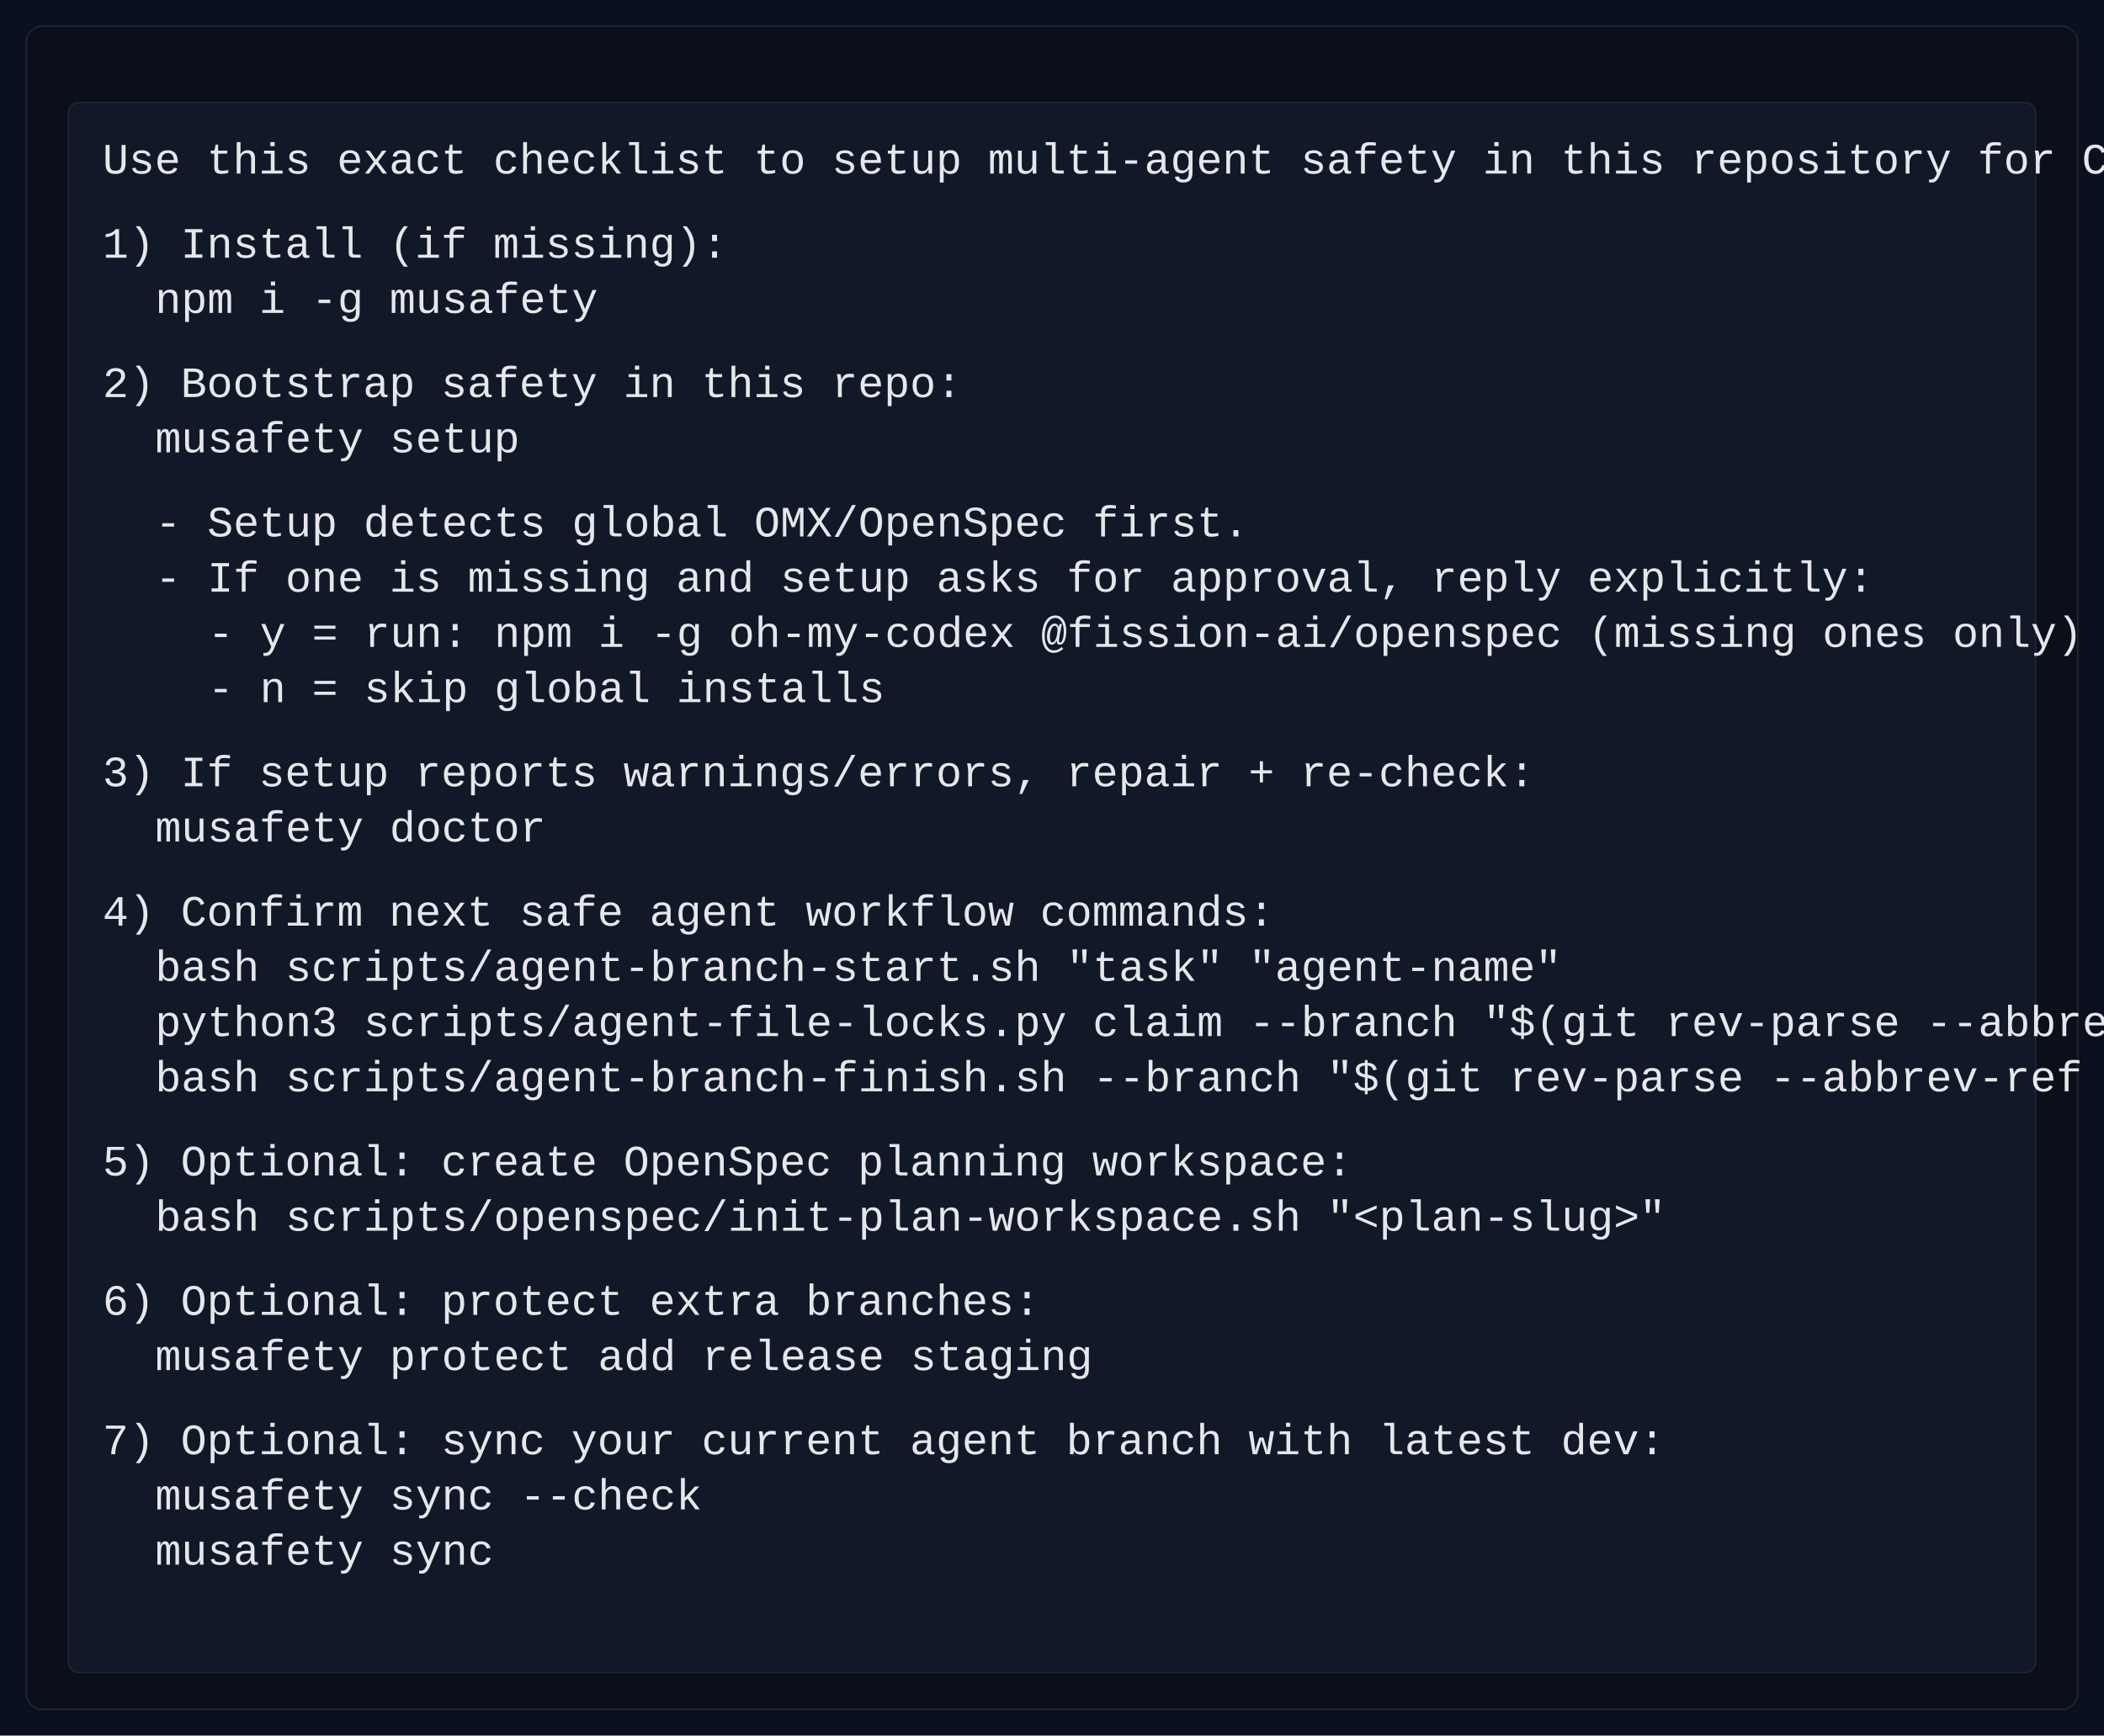
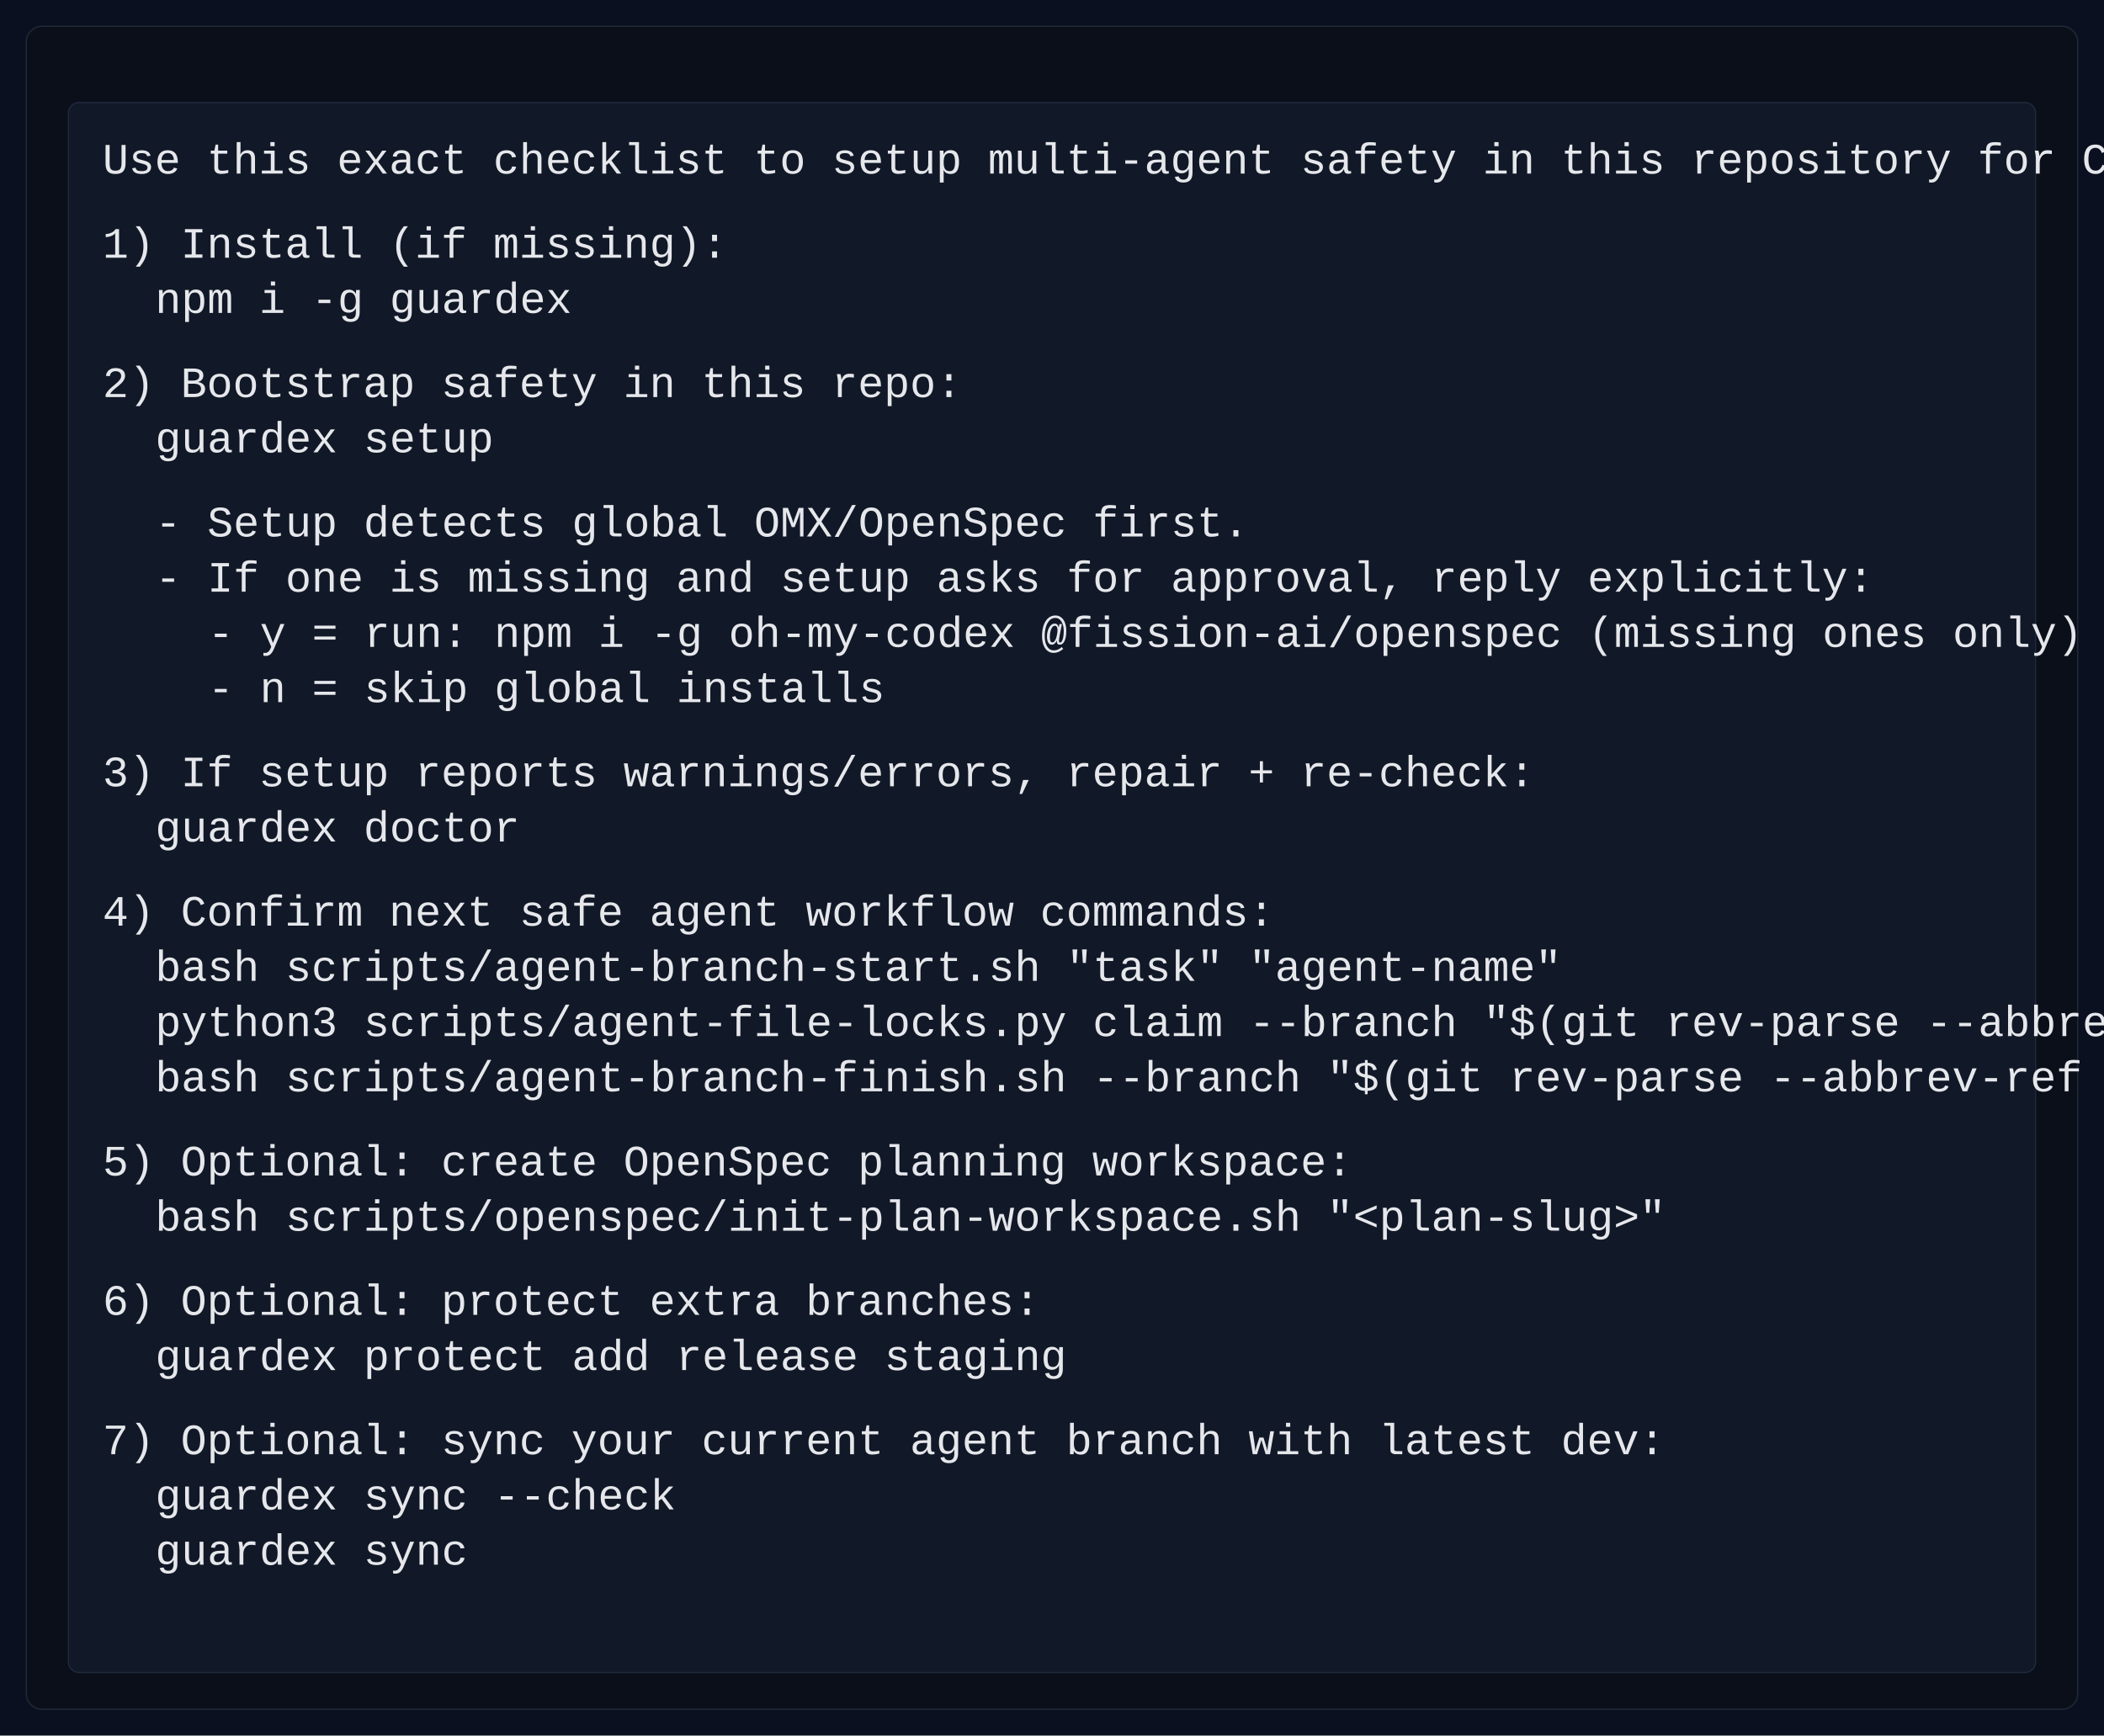
<svg xmlns="http://www.w3.org/2000/svg" width="1600" height="1320" viewBox="0 0 1600 1320" fill="none">
  <rect width="1600" height="1320" fill="#0B1020" />
  <rect x="20" y="20" width="1560" height="1280" rx="12" fill="#0A0F1A" stroke="#1F2937" />
  <rect x="52" y="78" width="1496" height="1194" rx="8" fill="#111827" stroke="#1E293B" />
  <g font-family="ui-monospace, SFMono-Regular, Menlo, Monaco, Consolas, Liberation Mono, monospace" font-size="33" fill="#E5E7EB">
    <text x="78" y="132">Use this exact checklist to setup multi-agent safety in this repository for Codex or Claude.</text>
    <text x="78" y="196">1) Install (if missing):</text>
-     <text x="118" y="238">npm i -g musafety</text>
+     <text x="118" y="238">npm i -g guardex</text>
    <text x="78" y="302">2) Bootstrap safety in this repo:</text>
-     <text x="118" y="344">musafety setup</text>
+     <text x="118" y="344">guardex setup</text>
    <text x="118" y="408">- Setup detects global OMX/OpenSpec first.</text>
    <text x="118" y="450">- If one is missing and setup asks for approval, reply explicitly:</text>
    <text x="158" y="492">- y = run: npm i -g oh-my-codex @fission-ai/openspec (missing ones only)</text>
    <text x="158" y="534">- n = skip global installs</text>
    <text x="78" y="598">3) If setup reports warnings/errors, repair + re-check:</text>
-     <text x="118" y="640">musafety doctor</text>
+     <text x="118" y="640">guardex doctor</text>
    <text x="78" y="704">4) Confirm next safe agent workflow commands:</text>
    <text x="118" y="746">bash scripts/agent-branch-start.sh "task" "agent-name"</text>
    <text x="118" y="788">python3 scripts/agent-file-locks.py claim --branch "$(git rev-parse --abbrev-ref HEAD)" &lt;file...&gt;</text>
    <text x="118" y="830">bash scripts/agent-branch-finish.sh --branch "$(git rev-parse --abbrev-ref HEAD)"</text>
    <text x="78" y="894">5) Optional: create OpenSpec planning workspace:</text>
    <text x="118" y="936">bash scripts/openspec/init-plan-workspace.sh "&lt;plan-slug&gt;"</text>
    <text x="78" y="1000">6) Optional: protect extra branches:</text>
-     <text x="118" y="1042">musafety protect add release staging</text>
+     <text x="118" y="1042">guardex protect add release staging</text>
    <text x="78" y="1106">7) Optional: sync your current agent branch with latest dev:</text>
-     <text x="118" y="1148">musafety sync --check</text>
-     <text x="118" y="1190">musafety sync</text>
+     <text x="118" y="1148">guardex sync --check</text>
+     <text x="118" y="1190">guardex sync</text>
  </g>
</svg>
